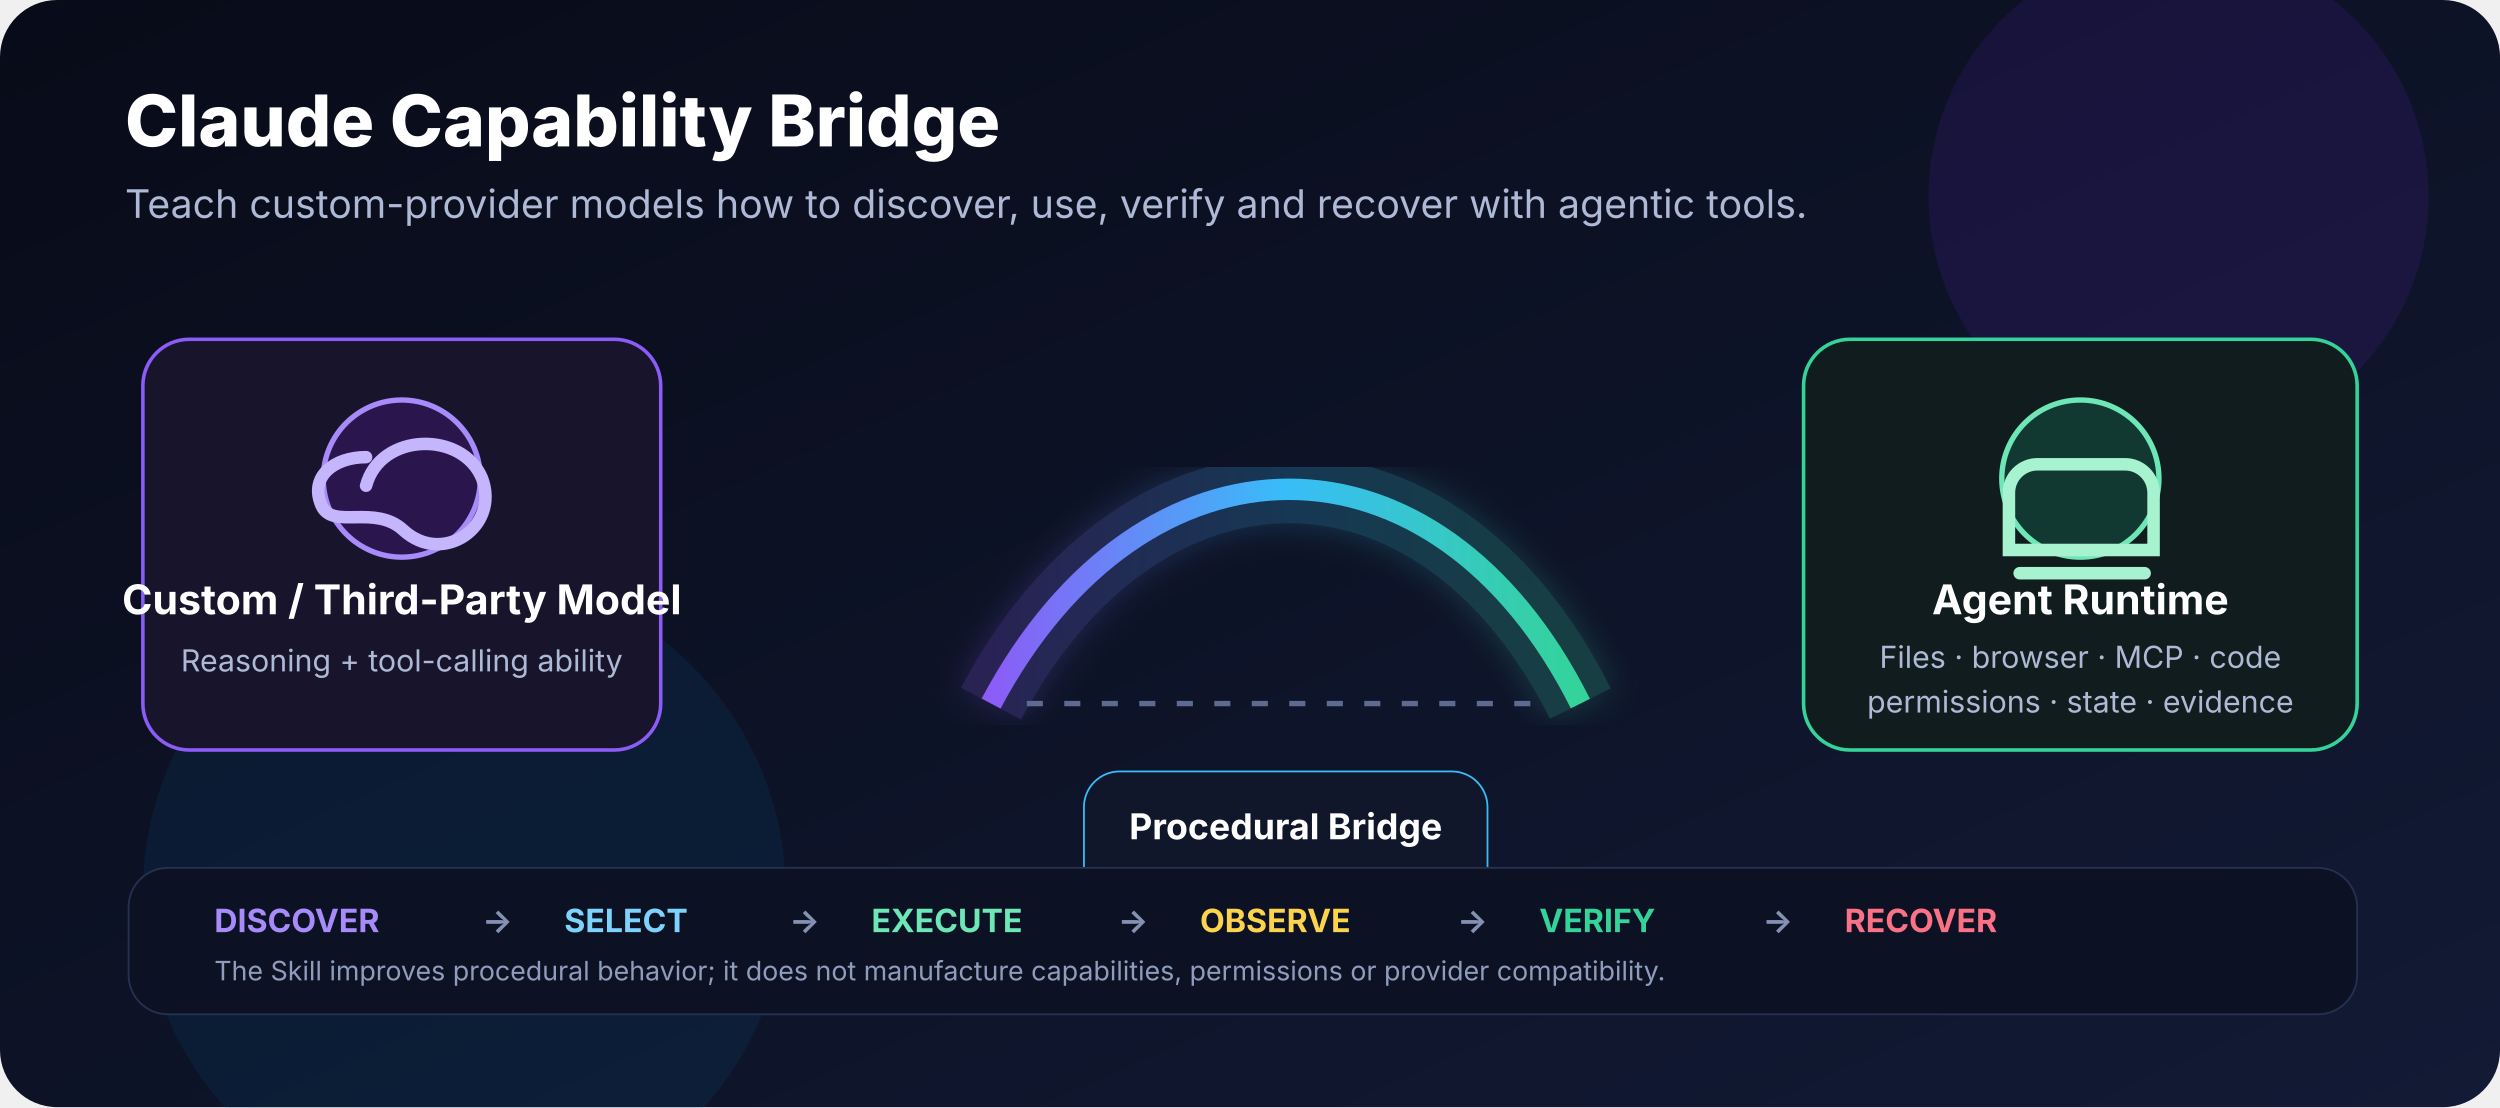
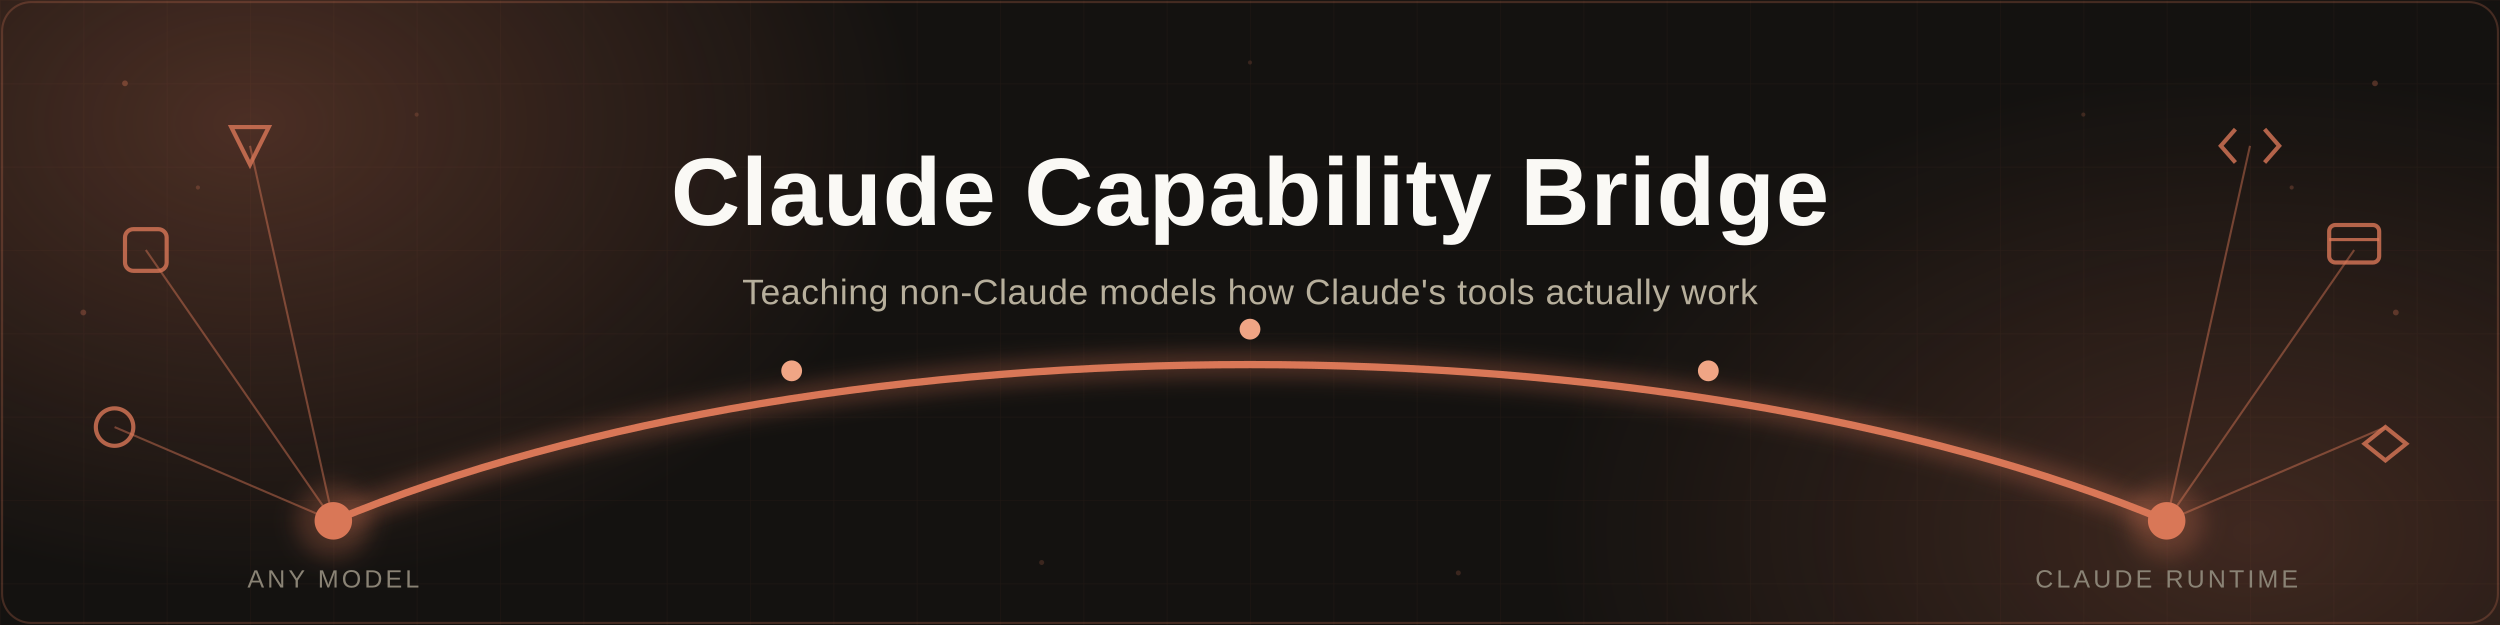
- <svg xmlns="http://www.w3.org/2000/svg" viewBox="0 0 1400 620" role="img" aria-labelledby="title desc">
+ <svg xmlns="http://www.w3.org/2000/svg" viewBox="0 0 1200 300">
  <defs>
-     <linearGradient id="bg" x1="0" y1="0" x2="1" y2="1">
-       <stop stop-color="#080b18" />
-       <stop offset="1" stop-color="#121a35" />
-     </linearGradient>
-     <linearGradient id="bridge" x1="0" y1="0" x2="1" y2="0">
-       <stop stop-color="#8b5cf6" />
-       <stop offset=".5" stop-color="#38bdf8" />
-       <stop offset="1" stop-color="#34d399" />
-     </linearGradient>
-     <filter id="glow">
-       <feGaussianBlur stdDeviation="9" result="b" />
-       <feMerge>
-         <feMergeNode in="b" />
-         <feMergeNode in="SourceGraphic" />
-       </feMerge>
+     <radialGradient id="glowTL" cx="50%" cy="50%" r="50%">
+       <stop offset="0%" stop-color="#D97757" stop-opacity="0.28" />
+       <stop offset="100%" stop-color="#D97757" stop-opacity="0" />
+     </radialGradient>
+     <radialGradient id="glowBR" cx="50%" cy="50%" r="50%">
+       <stop offset="0%" stop-color="#D97757" stop-opacity="0.22" />
+       <stop offset="100%" stop-color="#D97757" stop-opacity="0" />
+     </radialGradient>
+     <pattern id="grid" width="40" height="40" patternUnits="userSpaceOnUse">
+       <path d="M40 0 L0 0 0 40" fill="none" stroke="#D97757" stroke-width="0.6" opacity="0.06" />
+     </pattern>
+     <filter id="soft" x="-60%" y="-60%" width="220%" height="220%">
+       <feGaussianBlur stdDeviation="5" />
    </filter>
  </defs>
-   <rect width="1400" height="620" rx="32" fill="url(#bg)" />
-   <circle cx="1220" cy="110" r="140" fill="#5b21b6" opacity=".16" />
-   <circle cx="260" cy="500" r="180" fill="#0369a1" opacity=".12" />
-   <text x="70" y="82" fill="#fff" font-family="Inter,Arial,sans-serif" font-size="40" font-weight="800">Claude Capability Bridge</text>
-   <text x="70" y="122" fill="#aeb9d6" font-family="Inter,Arial,sans-serif" font-size="22">Teach custom-provider models how to discover, use, verify and recover with agentic tools.</text>
-   <g transform="translate(80 190)">
-     <rect width="290" height="230" rx="26" fill="#17142b" stroke="#8b5cf6" stroke-width="2" />
-     <circle cx="145" cy="78" r="44" fill="#2a164d" stroke="#a78bfa" stroke-width="3" />
-     <path d="M125 82c8-30 54-31 65-4 10 27-22 49-44 29-16-15-40 0-46-14-7-16 7-27 25-27" fill="none" stroke="#c4b5fd" stroke-width="7" stroke-linecap="round" />
-     <text x="145" y="154" text-anchor="middle" fill="#fff" font-family="Inter,Arial,sans-serif" font-size="23" font-weight="700">Custom / Third-Party Model</text>
-     <text x="145" y="186" text-anchor="middle" fill="#aeb9d6" font-family="Inter,Arial,sans-serif" font-size="17">Reasoning + tool-calling ability</text>
+   <rect width="1200" height="300" fill="#141210" />
+   <rect width="1200" height="300" fill="url(#grid)" />
+   <ellipse cx="120" cy="60" rx="320" ry="220" fill="url(#glowTL)" />
+   <ellipse cx="1080" cy="255" rx="340" ry="220" fill="url(#glowBR)" />
+   <g fill="#D97757">
+     <circle cx="60" cy="40" r="1.4" opacity="0.35" />
+     <circle cx="95" cy="90" r="1" opacity="0.25" />
+     <circle cx="40" cy="150" r="1.4" opacity="0.3" />
+     <circle cx="200" cy="55" r="1" opacity="0.2" />
+     <circle cx="1140" cy="40" r="1.4" opacity="0.3" />
+     <circle cx="1100" cy="90" r="1" opacity="0.25" />
+     <circle cx="1150" cy="150" r="1.4" opacity="0.3" />
+     <circle cx="1000" cy="55" r="1" opacity="0.2" />
+     <circle cx="600" cy="30" r="1" opacity="0.18" />
+     <circle cx="500" cy="270" r="1.2" opacity="0.2" />
+     <circle cx="700" cy="275" r="1.2" opacity="0.2" />
  </g>
-   <g transform="translate(555 164)">
-     <path d="M0 230 C85 70 250 70 330 230" fill="none" stroke="url(#bridge)" stroke-width="38" opacity=".22" filter="url(#glow)" />
-     <path d="M0 230 C85 70 250 70 330 230" fill="none" stroke="url(#bridge)" stroke-width="12" />
-     <path d="M20 230h290" stroke="#5d6b91" stroke-width="3" stroke-dasharray="9 12" />
-     <rect x="52" y="268" width="226" height="108" rx="20" fill="#11172a" stroke="#38bdf8" />
-     <text x="165" y="306" text-anchor="middle" fill="#fff" font-family="Inter,Arial,sans-serif" font-size="20" font-weight="700">Procedural Bridge</text>
-     <text x="165" y="334" text-anchor="middle" fill="#aeb9d6" font-family="Inter,Arial,sans-serif" font-size="16">discover → select → execute</text>
-     <text x="165" y="360" text-anchor="middle" fill="#aeb9d6" font-family="Inter,Arial,sans-serif" font-size="16">observe → verify → recover</text>
+   <rect x="1" y="1" width="1198" height="298" rx="14" fill="none" stroke="#D97757" stroke-width="1" opacity="0.25" />
+   <g stroke="#D97757" stroke-width="1" opacity="0.45">
+     <line x1="160" y1="250" x2="70" y2="120" />
+     <line x1="160" y1="250" x2="55" y2="205" />
+     <line x1="160" y1="250" x2="120" y2="70" />
  </g>
-   <g transform="translate(1010 190)">
-     <rect width="310" height="230" rx="26" fill="#101c1d" stroke="#34d399" stroke-width="2" />
-     <circle cx="155" cy="78" r="44" fill="#123832" stroke="#6ee7b7" stroke-width="3" />
-     <path d="M131 70h49a16 16 0 0 1 16 16v32h-81V86a16 16 0 0 1 16-16zM121 131h70" fill="none" stroke="#a7f3d0" stroke-width="7" stroke-linecap="round" />
-     <text x="155" y="154" text-anchor="middle" fill="#fff" font-family="Inter,Arial,sans-serif" font-size="23" font-weight="700">Agent Runtime</text>
-     <text x="155" y="184" text-anchor="middle" fill="#aeb9d6" font-family="Inter,Arial,sans-serif" font-size="17">Files · browser · MCP · code</text>
-     <text x="155" y="209" text-anchor="middle" fill="#aeb9d6" font-family="Inter,Arial,sans-serif" font-size="17">permissions · state · evidence</text>
+   <rect x="60" y="110" width="20" height="20" rx="4" fill="none" stroke="#D97757" stroke-width="2" opacity="0.8" />
+   <circle cx="55" cy="205" r="9" fill="none" stroke="#D97757" stroke-width="2" opacity="0.8" />
+   <path d="M111 61 L129 61 L120 79 Z" fill="none" stroke="#D97757" stroke-width="2" opacity="0.8" />
+   <g stroke="#D97757" stroke-width="1" opacity="0.45">
+     <line x1="1040" y1="250" x2="1130" y2="120" />
+     <line x1="1040" y1="250" x2="1145" y2="205" />
+     <line x1="1040" y1="250" x2="1080" y2="70" />
  </g>
-   <g transform="translate(72 486)">
-     <rect width="1248" height="82" rx="22" fill="#0c1224" stroke="#263152" />
-     <g font-family="Inter,Arial,sans-serif" font-size="18" font-weight="700">
-       <text x="48" y="36" fill="#a78bfa">DISCOVER</text>
-       <text x="198" y="36" fill="#8491b2">→</text>
-       <text x="244" y="36" fill="#7dd3fc">SELECT</text>
-       <text x="370" y="36" fill="#8491b2">→</text>
-       <text x="416" y="36" fill="#6ee7b7">EXECUTE</text>
-       <text x="554" y="36" fill="#8491b2">→</text>
-       <text x="600" y="36" fill="#fcd34d">OBSERVE</text>
-       <text x="744" y="36" fill="#8491b2">→</text>
-       <text x="790" y="36" fill="#34d399">VERIFY</text>
-       <text x="915" y="36" fill="#8491b2">→</text>
-       <text x="961" y="36" fill="#fb7185">RECOVER</text>
-     </g>
-     <text x="48" y="63" fill="#8f9cbb" font-family="Inter,Arial,sans-serif" font-size="15">The Skill improves procedural behavior; it does not manufacture capabilities, permissions or provider compatibility.</text>
-   </g>
+   <rect x="1118" y="108" width="24" height="18" rx="3" fill="none" stroke="#D97757" stroke-width="2" opacity="0.8" />
+   <line x1="1118" y1="115" x2="1142" y2="115" stroke="#D97757" stroke-width="1.5" opacity="0.8" />
+   <polygon points="1145,205 1155,213 1145,221 1135,213" fill="none" stroke="#D97757" stroke-width="2" opacity="0.8" />
+   <path d="M1073 62 l-7 8 7 8 M1087 62 l7 8 -7 8" fill="none" stroke="#D97757" stroke-width="2" opacity="0.8" />
+   <path d="M 160 250 C 400 150 800 150 1040 250" fill="none" stroke="#D97757" stroke-width="10" opacity="0.35" filter="url(#soft)" />
+   <path d="M 160 250 C 400 150 800 150 1040 250" fill="none" stroke="#D97757" stroke-width="3.5" stroke-linecap="round" />
+   <circle cx="380" cy="178" r="5" fill="#F0A585" />
+   <circle cx="600" cy="158" r="5" fill="#F0A585" />
+   <circle cx="820" cy="178" r="5" fill="#F0A585" />
+   <circle cx="160" cy="250" r="18" fill="#D97757" opacity="0.25" filter="url(#soft)" />
+   <circle cx="1040" cy="250" r="18" fill="#D97757" opacity="0.25" filter="url(#soft)" />
+   <circle cx="160" cy="250" r="9" fill="#D97757" />
+   <circle cx="1040" cy="250" r="9" fill="#D97757" />
+   <text x="600" y="108" text-anchor="middle" font-family="Arial, Helvetica, sans-serif" font-size="46" font-weight="700" fill="#FAF9F5" letter-spacing="0.5">
+     Claude Capability Bridge
+   </text>
+   <text x="600" y="146" text-anchor="middle" font-family="Arial, Helvetica, sans-serif" font-size="17" fill="#B7AF9C" letter-spacing="0.3">
+     Teaching non-Claude models how Claude's tools actually work
+   </text>
+   <text x="160" y="282" text-anchor="middle" font-family="Arial, Helvetica, sans-serif" font-size="12" fill="#8A8375" letter-spacing="1.5">ANY MODEL</text>
+   <text x="1040" y="282" text-anchor="middle" font-family="Arial, Helvetica, sans-serif" font-size="12" fill="#8A8375" letter-spacing="1.5">CLAUDE RUNTIME</text>
</svg>
